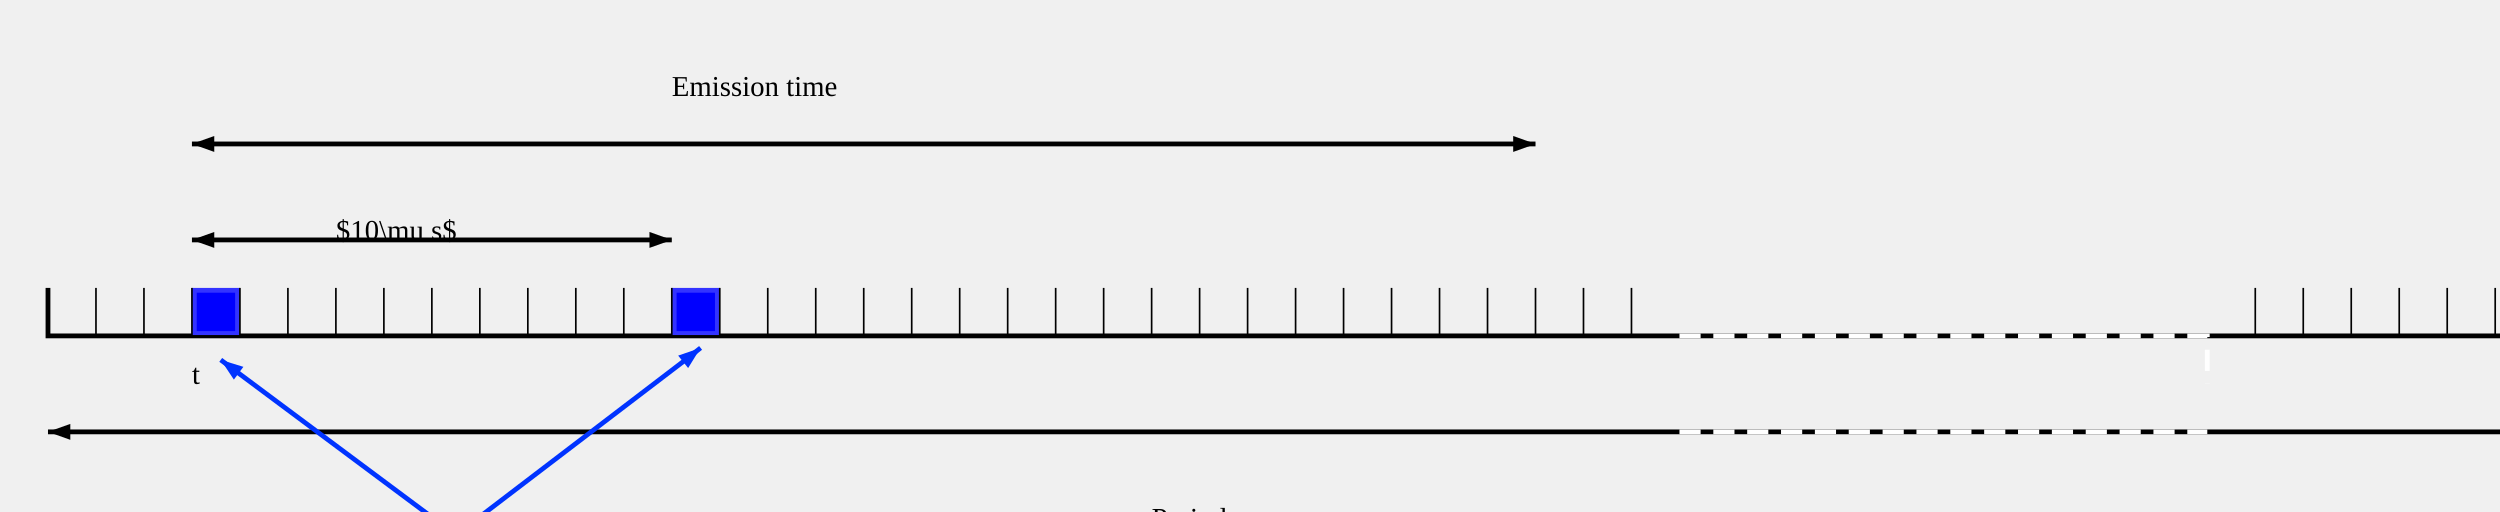
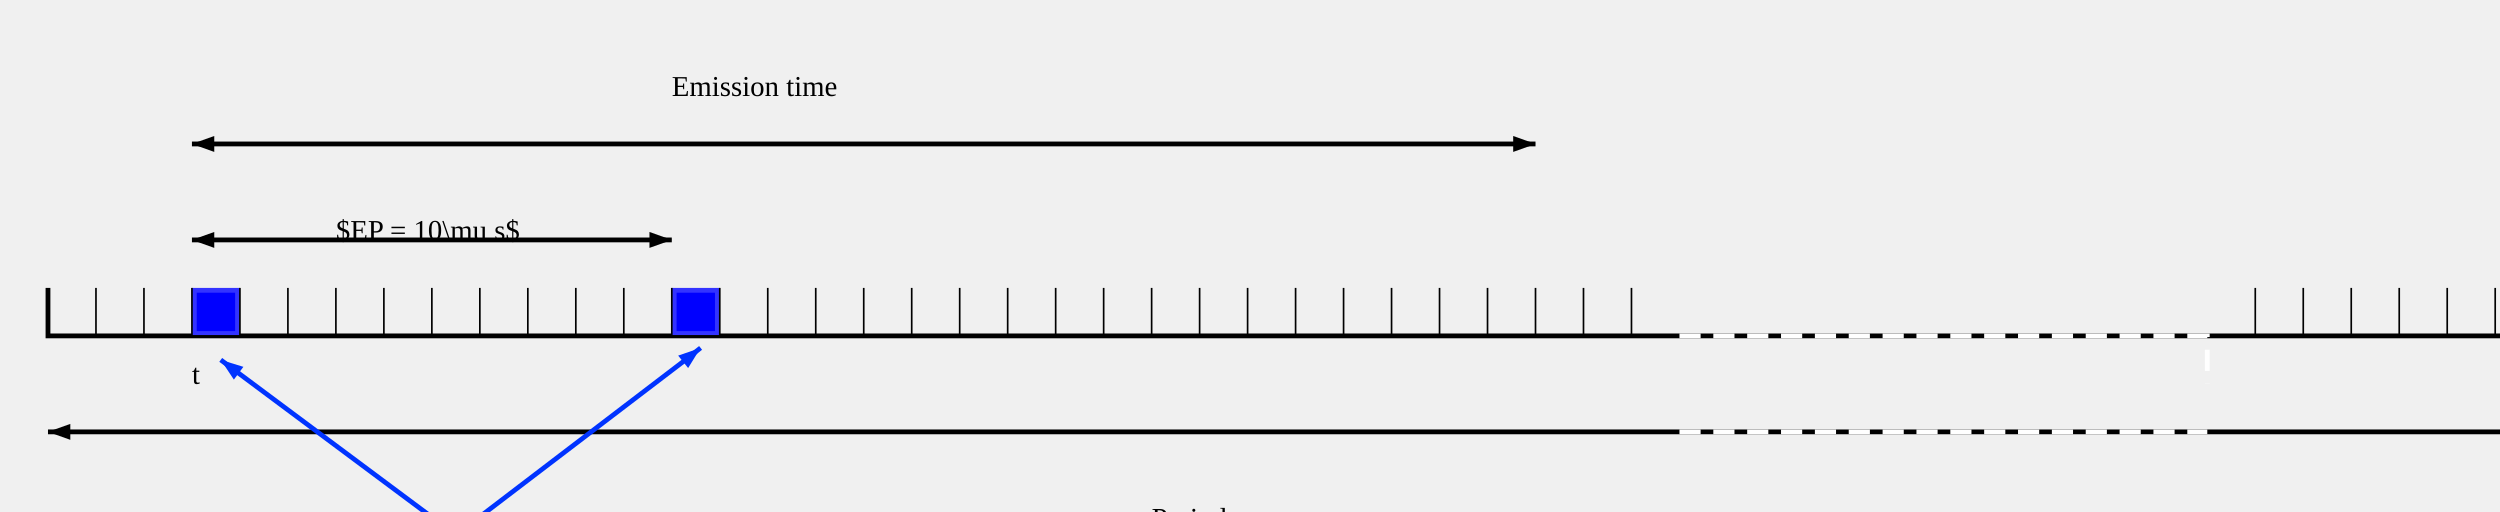
<svg xmlns="http://www.w3.org/2000/svg" xmlns:ns1="http://latexdraw.sourceforge.net/namespaces/latexdraw" version="1.1" baseProfile="full">
  <g>
-     <g ns1:type="joinedLines" id="id2103423866">
+     <g ns1:type="joinedLines" id="id1704698912">
      <polyline points="20.0,120.0 20.0,140.0 1060.0,140.0 1060.0,120.0 1060.0,120.0 " stroke-width="2.0" stroke="black" fill="none" ns1:rotationAngle="0.0" />
    </g>
-     <g ns1:type="joinedLines" id="id1827109942">
-       <polyline points="20.0,180.0 1060.0,180.0 1060.0,180.0 " stroke-width="2.0" stroke="black" fill="none" ns1:rotationAngle="0.0" marker-start="url(#arrow0-1827109942)" marker-end="url(#arrow1-1827109942)" />
+     <g ns1:type="joinedLines" id="id1283939244">
+       <polyline points="20.0,180.0 1060.0,180.0 1060.0,180.0 " stroke-width="2.0" stroke="black" fill="none" ns1:rotationAngle="0.0" marker-start="url(#arrow0-1283939244)" marker-end="url(#arrow1-1283939244)" />
    </g>
-     <g ns1:type="joinedLines" id="id811951416">
-       <polyline points="80.0,100.0 280.0,100.0 " stroke-width="2.0" stroke="black" ns1:rotationAngle="0.0" marker-start="url(#arrow0-811951416)" marker-end="url(#arrow1-811951416)" />
+     <g ns1:type="joinedLines" id="id1532482797">
+       <polyline points="80.0,100.0 280.0,100.0 " stroke-width="2.0" stroke="black" ns1:rotationAngle="0.0" marker-start="url(#arrow0-1532482797)" marker-end="url(#arrow1-1532482797)" />
    </g>
-     <g ns1:type="joinedLines" id="id261467993">
-       <polyline points="80.0,60.0 640.0,60.0 " stroke-width="2.0" stroke="black" ns1:rotationAngle="0.0" marker-start="url(#arrow0-261467993)" marker-end="url(#arrow1-261467993)" />
+     <g ns1:type="joinedLines" id="id1656812311">
+       <polyline points="80.0,60.0 640.0,60.0 " stroke-width="2.0" stroke="black" ns1:rotationAngle="0.0" marker-start="url(#arrow0-1656812311)" marker-end="url(#arrow1-1656812311)" />
    </g>
-     <g ns1:type="joinedLines" id="id1444469698">
+     <g ns1:type="joinedLines" id="id1258102062">
      <polyline points="700.0,140.0 920.0,140.0 920.0,160.0 " stroke-width="2.0" stroke="white" fill="none" stroke-dasharray="8.819, 5.292" ns1:rotationAngle="0.0" />
    </g>
-     <g ns1:type="joinedLines" id="id1612985792">
+     <g ns1:type="joinedLines" id="id1608258708">
      <polyline points="700.0,180.0 920.0,180.0 " stroke-width="2.0" stroke="white" stroke-dasharray="8.819, 5.292" ns1:rotationAngle="0.0" />
    </g>
-     <g ns1:type="text" id="id1485179515" fill="black" ns1:position="bl">
+     <g ns1:type="text" id="id580661128" fill="black" ns1:position="bl">
      <text x="480.0" y="220.0">Period</text>
    </g>
-     <g ns1:type="text" id="id715854927" fill="black" ns1:position="bl">
-       <text x="140.0" y="100.0">$10\mu s$</text>
+     <g ns1:type="text" id="id1204121526" fill="black" ns1:position="bl">
+       <text x="140.0" y="100.0">$EP = 10\mu s$</text>
    </g>
-     <g ns1:type="text" id="id1882868373" fill="black" ns1:position="bl">
-       <text x="220.0" y="100.0" />
-     </g>
-     <g ns1:type="text" id="id1414683966" fill="black" ns1:position="bl">
+     <g ns1:type="text" id="id1641350965" fill="black" ns1:position="bl">
      <text x="280.0" y="40.0">Emission time</text>
    </g>
-     <g ns1:type="rectangle" id="id198376582">
+     <g ns1:type="rectangle" id="id1284609857">
      <rect x="81.0" y="121.0" width="18.0" height="18.0" ns1:borderPos="outer" stroke-width="2.0" stroke="#3333ff" fill="blue" />
    </g>
-     <g ns1:type="rectangle" id="id460870853">
+     <g ns1:type="rectangle" id="id944930042">
      <rect x="281.0" y="121.0" width="18.0" height="18.0" ns1:borderPos="outer" stroke-width="2.0" stroke="#3333ff" fill="blue" />
    </g>
-     <g ns1:type="text" id="id1822927747" fill="black" ns1:position="bl">
+     <g ns1:type="text" id="id1485666401" fill="black" ns1:position="bl">
      <text x="124.0" y="245.0">Antenna traffic</text>
    </g>
-     <g ns1:type="joinedLines" id="id1912972698">
+     <g ns1:type="joinedLines" id="id1930656294">
      <polyline points="40.0,140.0 40.0,120.0 40.0,120.0 " stroke-width="0.7" stroke="black" fill="none" ns1:rotationAngle="0.0" />
    </g>
-     <g ns1:type="joinedLines" id="id612621943">
+     <g ns1:type="joinedLines" id="id1857185267">
      <polyline points="60.0,140.0 60.0,120.0 60.0,120.0 " stroke-width="0.7" stroke="black" fill="none" ns1:rotationAngle="0.0" />
    </g>
-     <g ns1:type="joinedLines" id="id805308421">
+     <g ns1:type="joinedLines" id="id904250865">
      <polyline points="80.0,120.0 80.0,140.0 100.0,140.0 100.0,120.0 100.0,140.0 120.0,140.0 120.0,120.0 120.0,140.0 140.0,140.0 140.0,120.0 140.0,140.0 160.0,140.0 160.0,120.0 160.0,140.0 180.0,140.0 180.0,120.0 180.0,140.0 200.0,140.0 200.0,120.0 200.0,140.0 220.0,140.0 220.0,120.0 220.0,140.0 240.0,140.0 240.0,120.0 240.0,140.0 260.0,140.0 260.0,120.0 260.0,140.0 280.0,140.0 280.0,120.0 280.0,140.0 300.0,140.0 300.0,120.0 300.0,140.0 320.0,140.0 320.0,120.0 320.0,140.0 340.0,140.0 340.0,120.0 340.0,140.0 360.0,140.0 360.0,120.0 360.0,140.0 380.0,140.0 380.0,120.0 380.0,140.0 400.0,140.0 400.0,120.0 400.0,140.0 420.0,140.0 420.0,120.0 420.0,140.0 440.0,140.0 440.0,120.0 440.0,140.0 460.0,140.0 460.0,120.0 460.0,140.0 480.0,140.0 480.0,120.0 480.0,140.0 500.0,140.0 500.0,120.0 500.0,140.0 520.0,140.0 520.0,120.0 520.0,140.0 540.0,140.0 540.0,120.0 540.0,140.0 560.0,140.0 560.0,120.0 560.0,140.0 580.0,140.0 580.0,120.0 580.0,140.0 600.0,140.0 600.0,120.0 600.0,140.0 620.0,140.0 620.0,120.0 620.0,140.0 640.0,140.0 640.0,120.0 640.0,140.0 660.0,140.0 660.0,120.0 660.0,140.0 680.0,140.0 680.0,120.0 680.0,140.0 " stroke-width="0.7" stroke="black" fill="none" ns1:rotationAngle="0.0" />
    </g>
-     <g ns1:type="joinedLines" id="id1143525250">
+     <g ns1:type="joinedLines" id="id174757996">
      <polyline points="940.0,120.0 940.0,140.0 960.0,140.0 960.0,120.0 960.0,140.0 980.0,140.0 980.0,120.0 980.0,140.0 1000.0,140.0 1000.0,120.0 1000.0,140.0 1020.0,140.0 1020.0,120.0 1020.0,140.0 1040.0,140.0 1040.0,120.0 1040.0,140.0 " stroke-width="0.7" stroke="black" fill="none" ns1:rotationAngle="0.0" />
    </g>
-     <g ns1:type="text" id="id921366135" fill="black" ns1:position="bl">
+     <g ns1:type="text" id="id385664328" fill="black" ns1:position="bl">
      <text x="80.0" y="160.0">t</text>
    </g>
-     <g ns1:type="joinedLines" id="id197111411">
-       <polyline points="92.0,150.0 190.0,223.0 287.0,149.0 292.0,145.0 " stroke-width="2.0" stroke="#0033ff" fill="none" ns1:rotationAngle="0.0" marker-start="url(#arrow0-197111411)" marker-end="url(#arrow1-197111411)" />
+     <g ns1:type="joinedLines" id="id1208714755">
+       <polyline points="92.0,150.0 190.0,223.0 287.0,149.0 292.0,145.0 " stroke-width="2.0" stroke="#0033ff" fill="none" ns1:rotationAngle="0.0" marker-start="url(#arrow0-1208714755)" marker-end="url(#arrow1-1208714755)" />
    </g>
  </g>
  <defs>
-     <marker overflow="visible" orient="auto" id="arrow0-1827109942">
+     <marker overflow="visible" orient="auto" id="arrow0-1283939244">
      <path d="M 0.0 0.0 L 4.652 1.661 L 4.652 0.0 L 4.652 -1.661 z " ns1:arrSizeNum="2.0" fill="black" />
    </marker>
-     <marker overflow="visible" orient="auto" id="arrow1-1827109942">
+     <marker overflow="visible" orient="auto" id="arrow1-1283939244">
      <path d="M 0.0 0.0 L -4.652 1.661 L -4.652 0.0 L -4.652 -1.661 z " ns1:arrSizeNum="2.0" fill="black" />
    </marker>
-     <marker overflow="visible" orient="auto" id="arrow0-811951416">
+     <marker overflow="visible" orient="auto" id="arrow0-1532482797">
      <path d="M 0.0 0.0 L 4.652 1.661 L 4.652 0.0 L 4.652 -1.661 z " ns1:arrSizeNum="2.0" fill="black" />
    </marker>
-     <marker overflow="visible" orient="auto" id="arrow1-811951416">
+     <marker overflow="visible" orient="auto" id="arrow1-1532482797">
      <path d="M 0.0 0.0 L -4.652 1.661 L -4.652 0.0 L -4.652 -1.661 z " ns1:arrSizeNum="2.0" fill="black" />
    </marker>
-     <marker overflow="visible" orient="auto" id="arrow0-261467993">
+     <marker overflow="visible" orient="auto" id="arrow0-1656812311">
      <path d="M 0.0 0.0 L 4.652 1.661 L 4.652 0.0 L 4.652 -1.661 z " ns1:arrSizeNum="2.0" fill="black" />
    </marker>
-     <marker overflow="visible" orient="auto" id="arrow1-261467993">
+     <marker overflow="visible" orient="auto" id="arrow1-1656812311">
      <path d="M 0.0 0.0 L -4.652 1.661 L -4.652 0.0 L -4.652 -1.661 z " ns1:arrSizeNum="2.0" fill="black" />
    </marker>
-     <marker overflow="visible" orient="auto" id="arrow0-197111411">
+     <marker overflow="visible" orient="auto" id="arrow0-1208714755">
      <path d="M 0.0 0.0 L 4.652 1.661 L 4.652 0.0 L 4.652 -1.661 z " ns1:arrSizeNum="2.0" fill="#0033ff" />
    </marker>
-     <marker overflow="visible" orient="auto" id="arrow1-197111411">
+     <marker overflow="visible" orient="auto" id="arrow1-1208714755">
      <path d="M 0.0 0.0 L -4.652 1.661 L -4.652 0.0 L -4.652 -1.661 z " ns1:arrSizeNum="2.0" fill="#0033ff" />
    </marker>
  </defs>
</svg>
